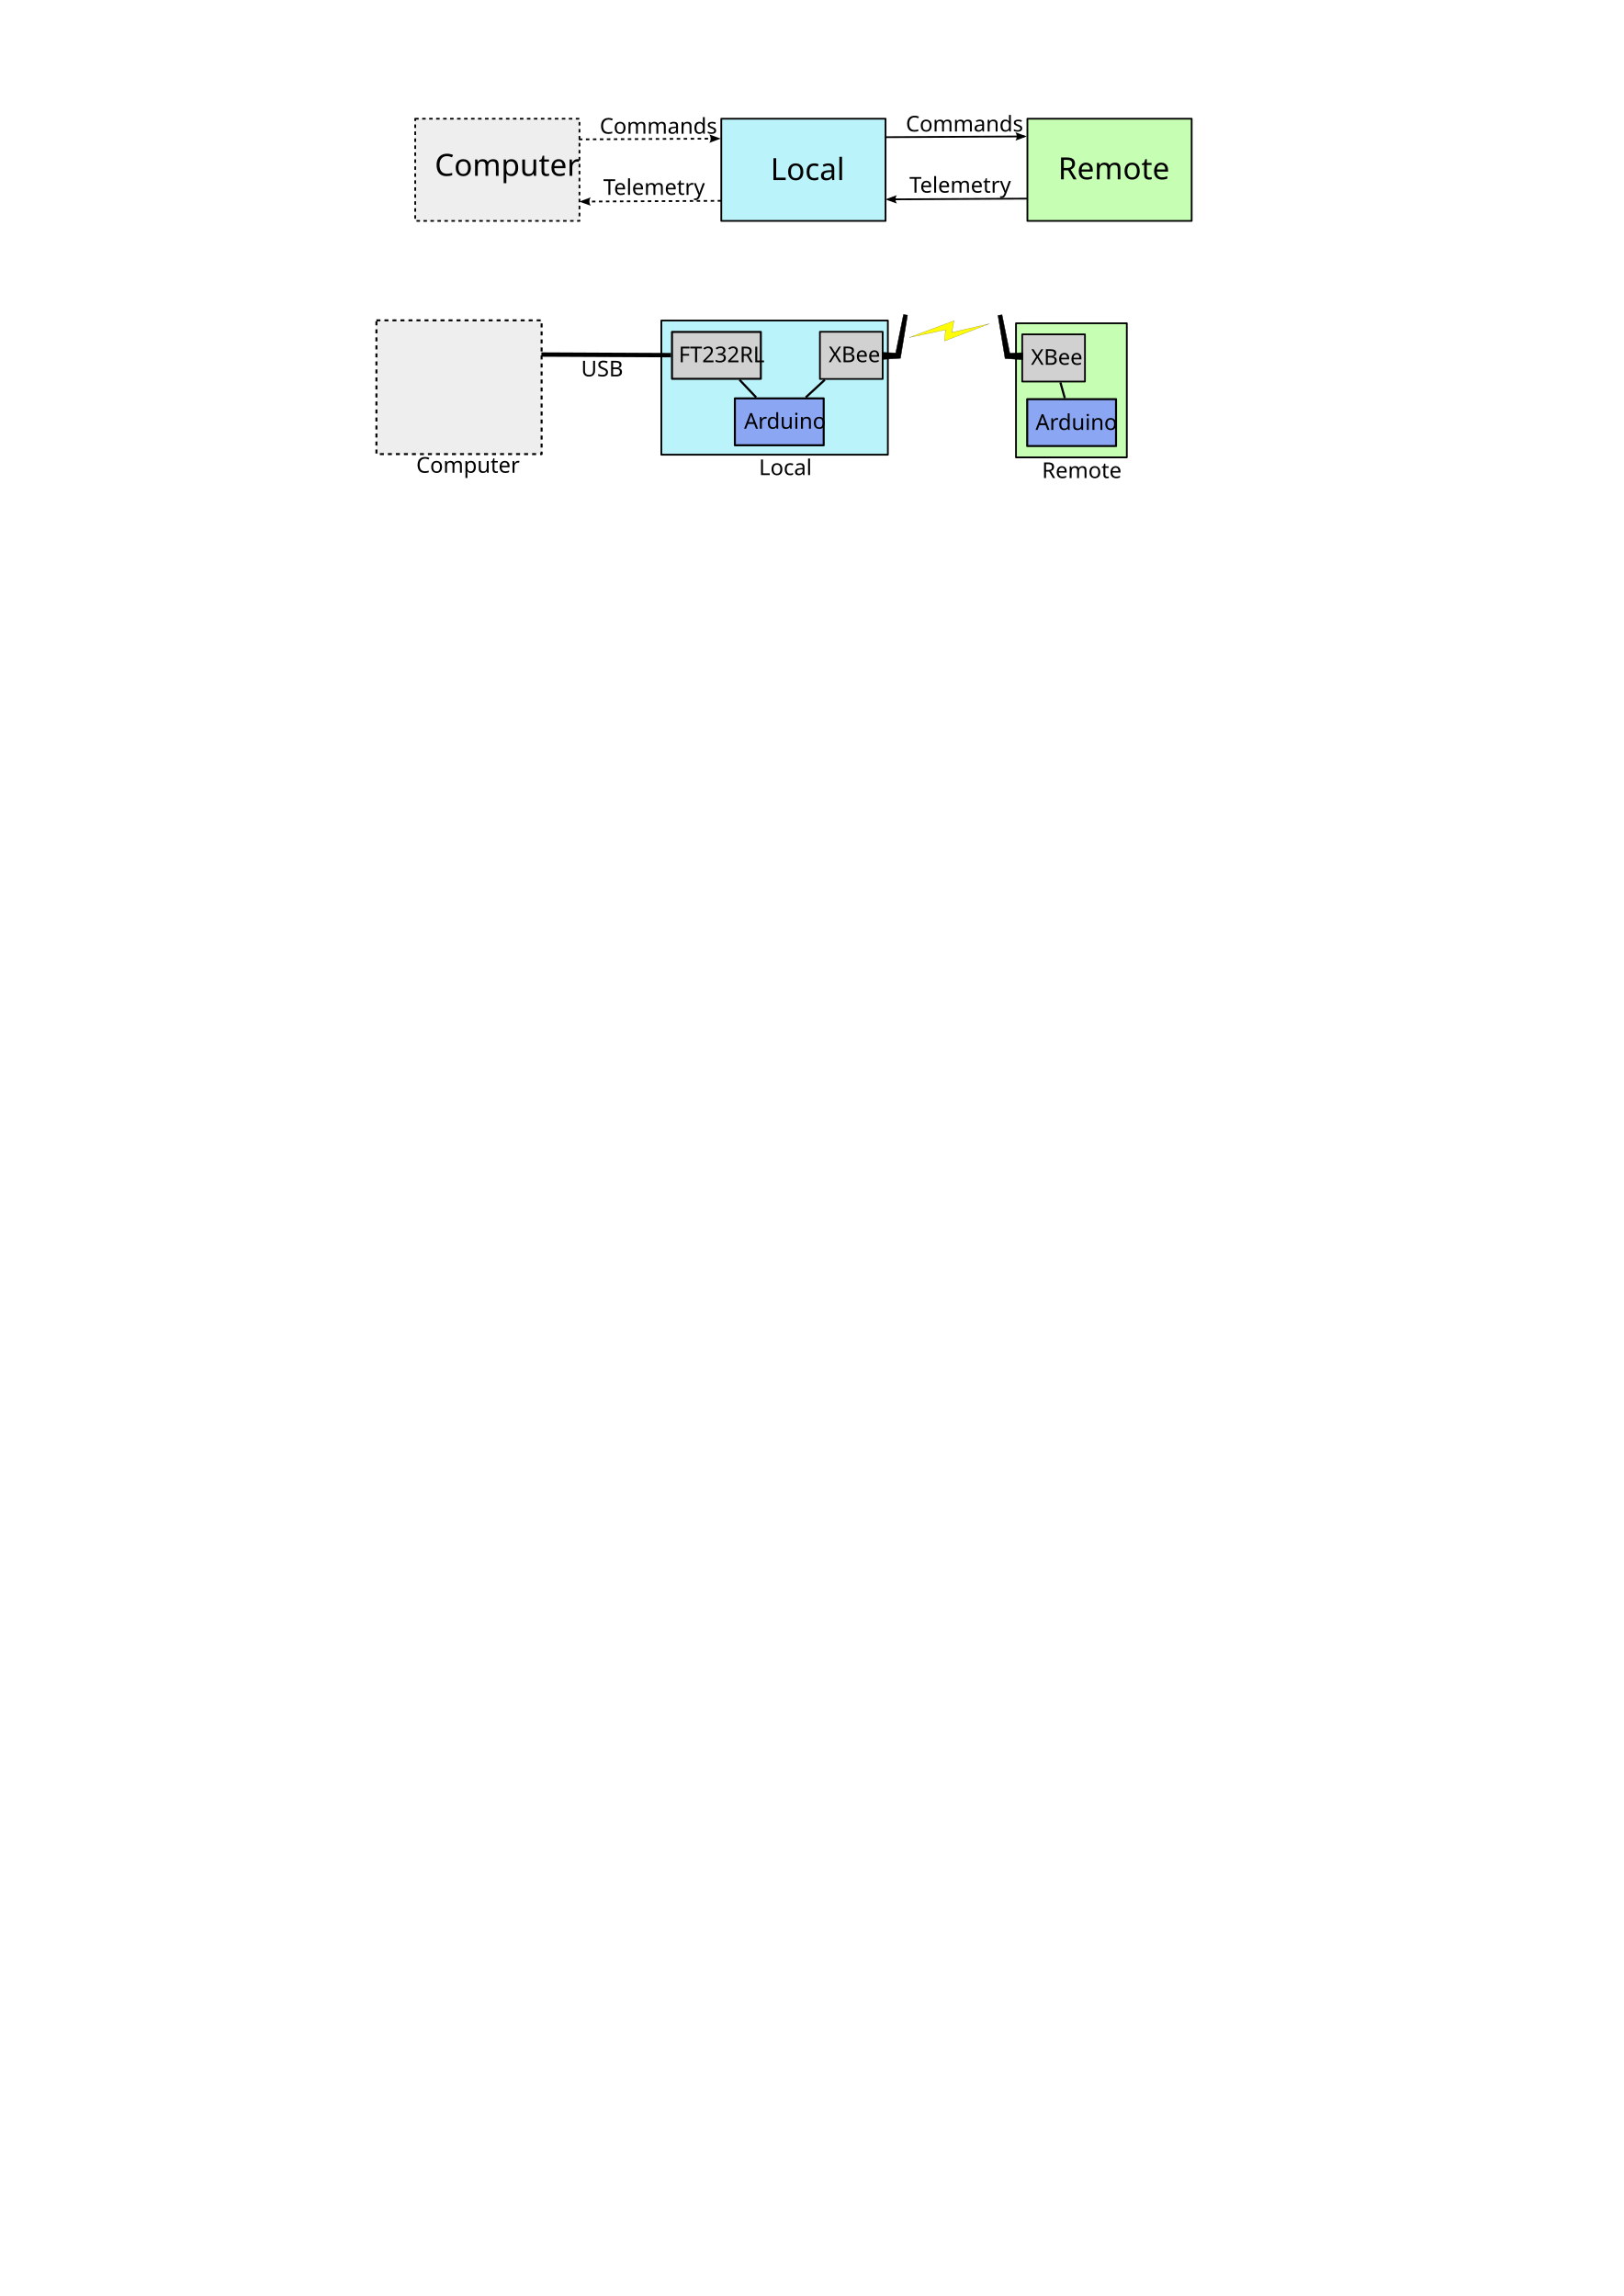
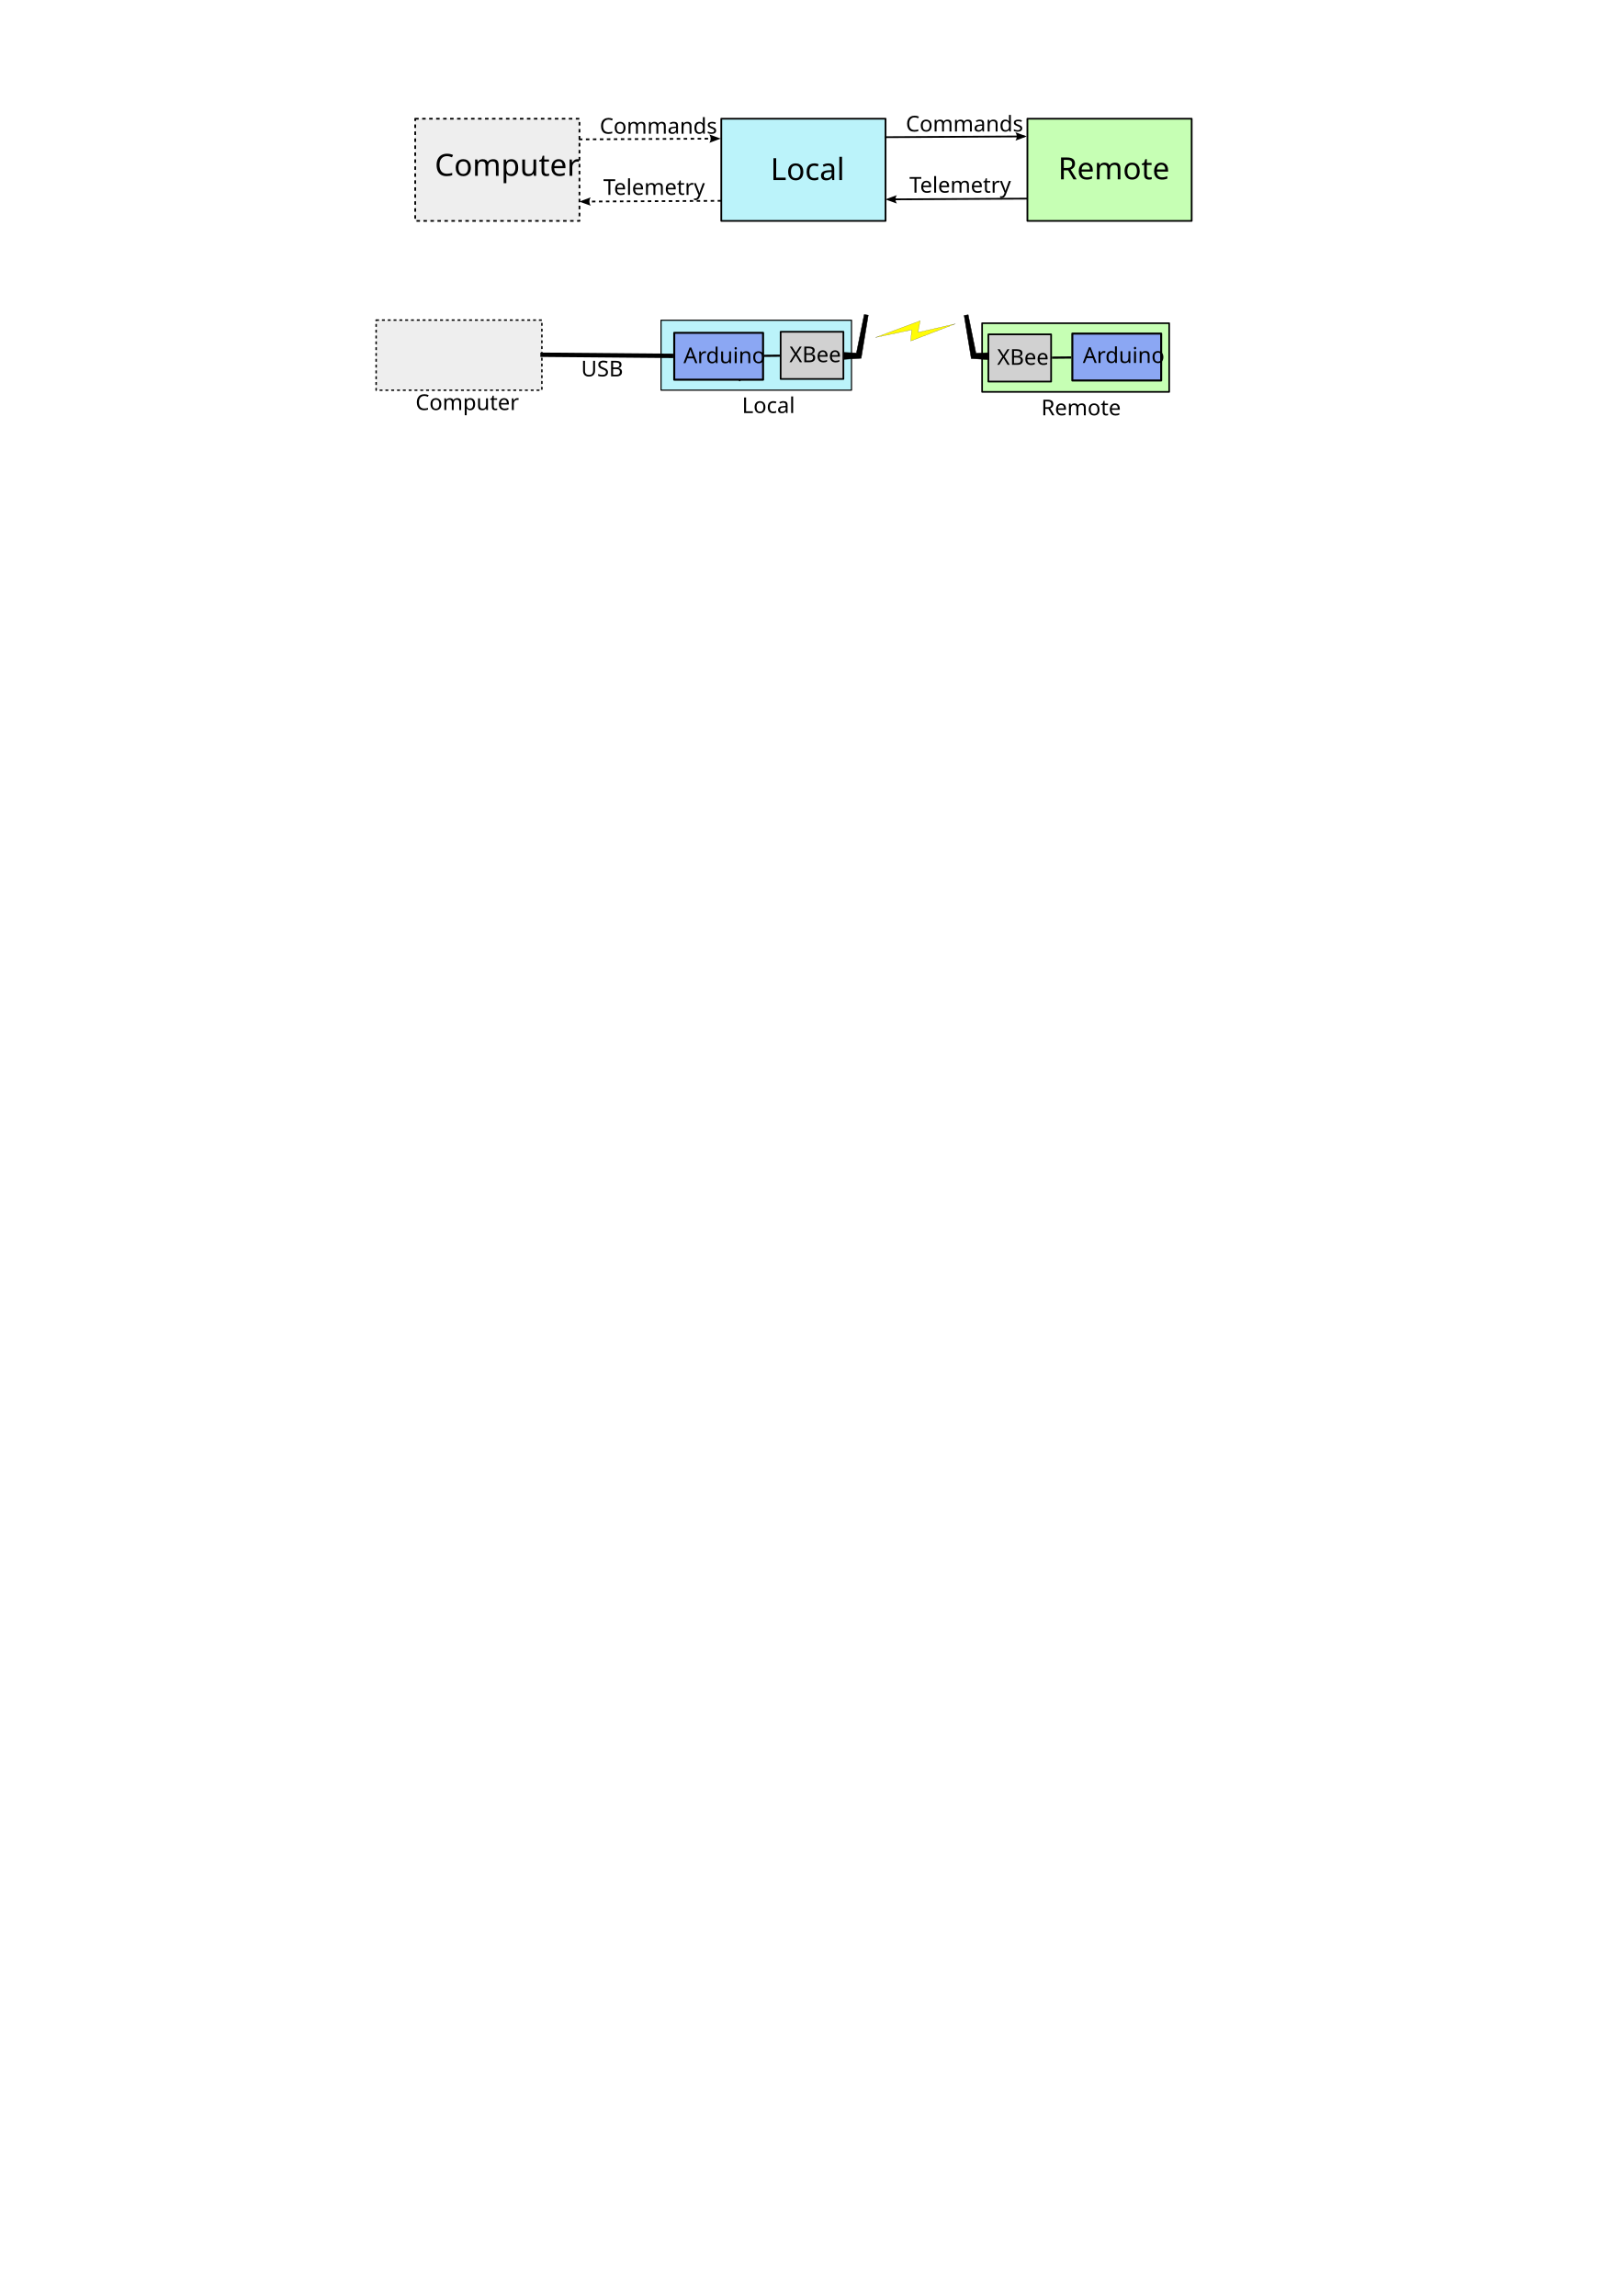
<svg xmlns="http://www.w3.org/2000/svg" width="744.094" height="1052.362" id="svg2">
  <defs id="defs4">
    <marker orient="auto" refY="0.0" refX="0.0" id="Arrow2Mend" style="overflow:visible;">
      <path id="path3197" style="font-size:12.0;fill-rule:evenodd;stroke-width:0.625;stroke-linejoin:round;" d="M 8.719,4.034 L -2.207,0.016 L 8.719,-4.002 C 6.973,-1.63 6.983,1.616 8.719,4.034 z " transform="scale(0.6) rotate(180) translate(0,0)" />
    </marker>
    <marker orient="auto" refY="0.0" refX="0.0" id="Arrow2Lend" style="overflow:visible;">
      <path id="path3191" style="font-size:12.0;fill-rule:evenodd;stroke-width:0.625;stroke-linejoin:round;" d="M 8.719,4.034 L -2.207,0.016 L 8.719,-4.002 C 6.973,-1.63 6.983,1.616 8.719,4.034 z " transform="scale(1.1) rotate(180) translate(1,0)" />
    </marker>
  </defs>
  <g id="layer1">
    <rect style="opacity:1;fill:none;fill-opacity:1;stroke:none;stroke-width:1;stroke-linejoin:round;stroke-miterlimit:4;stroke-dasharray:none;stroke-opacity:1" id="rect4472" width="16.932" height="10.707" x="469.499" y="57.131" />
    <rect style="opacity:1;fill:none;fill-opacity:1;stroke:none;stroke-width:1;stroke-linejoin:round;stroke-miterlimit:4;stroke-dasharray:none;stroke-opacity:1" id="rect4474" width="15.687" height="10.707" x="470.744" y="85.641" />
    <rect style="opacity:1;fill:#bbf3fa;fill-opacity:1;stroke:#000000;stroke-width:0.8;stroke-linejoin:round;stroke-miterlimit:4;stroke-dasharray:none;stroke-opacity:1" id="rect2383" width="75.277" height="46.839" x="330.544" y="54.408" />
    <text xml:space="preserve" style="font-size:12px;font-style:normal;font-variant:normal;font-weight:bold;font-stretch:normal;text-align:start;line-height:100%;writing-mode:lr-tb;text-anchor:start;fill:#000000;fill-opacity:1;stroke:none;stroke-width:1px;stroke-linecap:butt;stroke-linejoin:miter;stroke-opacity:1;font-family:Calibri;-inkscape-font-specification:Calibri Bold" x="353.077" y="82.524" id="text3155">
      <tspan id="tspan3157" x="353.077" y="82.524" style="font-size:14px;font-style:normal;font-variant:normal;font-weight:normal;font-stretch:normal;text-align:start;line-height:100%;writing-mode:lr-tb;text-anchor:start;font-family:Calibri;-inkscape-font-specification:Calibri">Local</tspan>
    </text>
    <rect style="opacity:1;fill:#c6ffb4;fill-opacity:1;stroke:#000000;stroke-width:0.8;stroke-linejoin:round;stroke-miterlimit:4;stroke-dasharray:none;stroke-opacity:1" id="rect3159" width="75.277" height="46.839" x="470.829" y="54.408" />
    <text xml:space="preserve" style="font-size:12px;font-style:normal;font-variant:normal;font-weight:bold;font-stretch:normal;text-align:start;line-height:100%;writing-mode:lr-tb;text-anchor:start;fill:#000000;fill-opacity:1;stroke:none;stroke-width:1px;stroke-linecap:butt;stroke-linejoin:miter;stroke-opacity:1;font-family:Calibri;-inkscape-font-specification:Calibri Bold" x="484.888" y="82.185" id="text3161">
      <tspan id="tspan3163" x="484.888" y="82.185" style="font-size:14px;font-style:normal;font-variant:normal;font-weight:normal;font-stretch:normal;text-align:start;line-height:100%;writing-mode:lr-tb;text-anchor:start;font-family:Calibri;-inkscape-font-specification:Calibri">Remote</tspan>
    </text>
    <rect style="opacity:1;fill:none;fill-opacity:1;stroke:none;stroke-width:1;stroke-linejoin:round;stroke-miterlimit:4;stroke-dasharray:none;stroke-opacity:1" id="rect4468" width="17.43" height="10.707" x="388.145" y="57.567" />
    <rect style="opacity:1;fill:none;fill-opacity:1;stroke:none;stroke-width:1;stroke-linejoin:round;stroke-miterlimit:4;stroke-dasharray:none;stroke-opacity:1" id="rect4470" width="16.932" height="10.707" x="389.896" y="86.077" />
    <path style="fill:none;fill-rule:evenodd;stroke:#000000;stroke-width:0.8;stroke-linecap:butt;stroke-linejoin:miter;marker-end:url(#Arrow2Mend);stroke-opacity:1;display:inline;stroke-miterlimit:4;stroke-dasharray:none" d="M 405.575,62.873 L 469.499,62.53" id="path4478" />
    <path style="fill:none;fill-rule:evenodd;stroke:#000000;stroke-width:0.8;stroke-linecap:butt;stroke-linejoin:miter;marker-end:url(#Arrow2Mend);stroke-opacity:1;stroke-miterlimit:4;stroke-dasharray:none" d="M 470.744,91.037 L 406.828,91.384" id="path5001" />
    <text xml:space="preserve" style="font-size:10px;font-style:normal;font-variant:normal;font-weight:normal;font-stretch:normal;text-align:start;line-height:100%;writing-mode:lr-tb;text-anchor:start;fill:#000000;fill-opacity:1;stroke:none;stroke-width:1px;stroke-linecap:butt;stroke-linejoin:miter;stroke-opacity:1;font-family:Calibri;-inkscape-font-specification:Calibri" x="415.098" y="60.271" id="text6063">
      <tspan id="tspan6067" x="415.098" y="60.271">Commands</tspan>
    </text>
    <text xml:space="preserve" style="font-size:10px;font-style:normal;font-variant:normal;font-weight:normal;font-stretch:normal;text-align:start;line-height:100%;writing-mode:lr-tb;text-anchor:start;fill:#000000;fill-opacity:1;stroke:none;stroke-width:1px;stroke-linecap:butt;stroke-linejoin:miter;stroke-opacity:1;font-family:Calibri;-inkscape-font-specification:Calibri" x="416.752" y="88.301" id="text6069">
      <tspan id="tspan6071" x="416.752" y="88.301">Telemetry</tspan>
    </text>
    <rect style="opacity:1;fill:none;fill-opacity:1;stroke:none;stroke-width:1;stroke-linejoin:round;stroke-miterlimit:4;stroke-dasharray:none;stroke-opacity:1" id="rect6093" width="16.932" height="10.707" x="329.229" y="58.14" />
    <rect style="opacity:1;fill:none;fill-opacity:1;stroke:none;stroke-width:1;stroke-linejoin:round;stroke-miterlimit:4;stroke-dasharray:none;stroke-opacity:1" id="rect6095" width="15.687" height="10.707" x="330.474" y="86.65" />
    <rect style="opacity:1;fill:#eeeeee;fill-opacity:1;stroke:#000000;stroke-width:0.8;stroke-linejoin:round;stroke-miterlimit:4;stroke-dasharray:1.6,1.6;stroke-opacity:1;stroke-dashoffset:0" id="rect6097" width="75.277" height="46.839" x="190.274" y="54.408" />
    <text xml:space="preserve" style="font-size:14px;font-style:normal;font-variant:normal;font-weight:normal;font-stretch:normal;text-align:start;line-height:100%;writing-mode:lr-tb;text-anchor:start;fill:#000000;fill-opacity:1;stroke:none;stroke-width:1px;stroke-linecap:butt;stroke-linejoin:miter;stroke-opacity:1;font-family:Calibri;-inkscape-font-specification:Calibri" x="199.22" y="80.599" id="text6099">
      <tspan id="tspan6119" x="199.22" y="80.599">Computer</tspan>
    </text>
    <rect style="opacity:1;fill:none;fill-opacity:1;stroke:none;stroke-width:1;stroke-linejoin:round;stroke-miterlimit:4;stroke-dasharray:none;stroke-opacity:1" id="rect6103" width="17.43" height="10.707" x="247.875" y="58.575" />
    <rect style="opacity:1;fill:none;fill-opacity:1;stroke:none;stroke-width:1;stroke-linejoin:round;stroke-miterlimit:4;stroke-dasharray:none;stroke-opacity:1" id="rect6105" width="16.932" height="10.707" x="249.626" y="87.086" />
    <path style="fill:none;fill-rule:evenodd;stroke:#000000;stroke-width:0.8;stroke-linecap:butt;stroke-linejoin:miter;marker-end:url(#Arrow2Mend);stroke-opacity:1;display:inline;stroke-miterlimit:4;stroke-dasharray:1.6,1.6;stroke-dashoffset:0" d="M 265.305,63.882 L 329.229,63.539" id="path6107" />
    <path style="fill:none;fill-rule:evenodd;stroke:#000000;stroke-width:0.8;stroke-linecap:butt;stroke-linejoin:miter;marker-end:url(#Arrow2Mend);stroke-opacity:1;stroke-miterlimit:4;stroke-dasharray:1.6,1.6;stroke-dashoffset:0" d="M 330.474,92.046 L 266.558,92.393" id="path6109" />
    <text xml:space="preserve" style="font-size:10px;font-style:normal;font-variant:normal;font-weight:normal;font-stretch:normal;text-align:start;line-height:100%;writing-mode:lr-tb;text-anchor:start;fill:#000000;fill-opacity:1;stroke:none;stroke-width:1px;stroke-linecap:butt;stroke-linejoin:miter;stroke-opacity:1;font-family:Calibri;-inkscape-font-specification:Calibri" x="274.827" y="61.28" id="text6111">
      <tspan id="tspan6113" x="274.827" y="61.28">Commands</tspan>
    </text>
    <text xml:space="preserve" style="font-size:10px;font-style:normal;font-variant:normal;font-weight:normal;font-stretch:normal;text-align:start;line-height:100%;writing-mode:lr-tb;text-anchor:start;fill:#000000;fill-opacity:1;stroke:none;stroke-width:1px;stroke-linecap:butt;stroke-linejoin:miter;stroke-opacity:1;font-family:Calibri;-inkscape-font-specification:Calibri" x="276.482" y="89.31" id="text6115">
      <tspan id="tspan6117" x="276.482" y="89.31">Telemetry</tspan>
    </text>
-     <rect style="opacity:1;fill:none;fill-opacity:1;stroke:none;stroke-width:1;stroke-linejoin:round;stroke-miterlimit:4;stroke-dasharray:none;stroke-opacity:1" id="rect6147" width="16.932" height="10.707" x="470.703" y="170.479" />
+     <rect style="opacity:1;fill:none;fill-opacity:1;stroke:none;stroke-width:1;stroke-linejoin:round;stroke-miterlimit:4;stroke-dasharray:none;stroke-opacity:1" id="rect6147" width="16.932" height="10.707" x="455.194" y="170.479" />
    <rect style="opacity:1;fill:none;fill-opacity:1;stroke:none;stroke-width:1;stroke-linejoin:round;stroke-miterlimit:4;stroke-dasharray:none;stroke-opacity:1" id="rect6149" width="15.687" height="10.707" x="471.948" y="198.989" />
-     <rect style="opacity:1;fill:#bbf3fa;fill-opacity:1;stroke:#000000;stroke-width:0.8;stroke-linejoin:round;stroke-miterlimit:4;stroke-dasharray:none;stroke-opacity:1" id="rect6151" width="103.812" height="61.502" x="303.075" y="146.908" />
-     <text xml:space="preserve" style="font-size:10px;font-style:normal;font-variant:normal;font-weight:normal;font-stretch:normal;text-align:start;line-height:100%;writing-mode:lr-tb;text-anchor:start;fill:#000000;fill-opacity:1;stroke:none;stroke-width:1px;stroke-linecap:butt;stroke-linejoin:miter;stroke-opacity:1;font-family:Calibri;-inkscape-font-specification:Calibri" x="347.783" y="217.746" id="text6153">
-       <tspan id="tspan6155" x="347.783" y="217.746" style="font-size:10px;font-style:normal;font-variant:normal;font-weight:normal;font-stretch:normal;text-align:start;line-height:100%;writing-mode:lr-tb;text-anchor:start;font-family:Calibri;-inkscape-font-specification:Calibri">Local</tspan>
+     <rect style="opacity:1;fill:#bbf3fa;fill-opacity:1;stroke:#000000;stroke-width:0.53;stroke-linejoin:round;stroke-miterlimit:4;stroke-dasharray:none;stroke-opacity:1" id="rect6151" width="87.282" height="32.047" x="302.939" y="146.772" />
+     <text xml:space="preserve" style="font-size:10px;font-style:normal;font-variant:normal;font-weight:normal;font-stretch:normal;text-align:start;line-height:100%;writing-mode:lr-tb;text-anchor:start;fill:#000000;fill-opacity:1;stroke:none;stroke-width:1px;stroke-linecap:butt;stroke-linejoin:miter;stroke-opacity:1;font-family:Calibri;-inkscape-font-specification:Calibri" x="340.028" y="189.313" id="text6153">
+       <tspan id="tspan6155" x="340.028" y="189.313" style="font-size:10px;font-style:normal;font-variant:normal;font-weight:normal;font-stretch:normal;text-align:start;line-height:100%;writing-mode:lr-tb;text-anchor:start;font-family:Calibri;-inkscape-font-specification:Calibri">Local</tspan>
    </text>
-     <rect style="opacity:1;fill:#c6ffb4;fill-opacity:1;stroke:#000000;stroke-width:0.8;stroke-linejoin:round;stroke-miterlimit:4;stroke-dasharray:none;stroke-opacity:1" id="rect6157" width="50.781" height="61.47" x="465.606" y="148.169" />
-     <rect style="opacity:1;fill:#eeeeee;fill-opacity:1;stroke:#000000;stroke-width:0.918;stroke-linejoin:round;stroke-miterlimit:4;stroke-dasharray:1.836, 1.836;stroke-dashoffset:0;stroke-opacity:1" id="rect6183" width="75.708" height="61.305" x="172.498" y="146.828" />
-     <rect style="opacity:1;fill:#d1d1d1;fill-opacity:1;stroke:#000000;stroke-width:0.774;stroke-linejoin:round;stroke-miterlimit:4;stroke-dasharray:none;stroke-dashoffset:0;stroke-opacity:1" id="rect6205" width="28.758" height="21.63" x="375.746" y="152.066" />
-     <path style="fill:#000000;fill-opacity:1;fill-rule:evenodd;stroke:#000000;stroke-width:0.2;stroke-linecap:butt;stroke-linejoin:miter;stroke-miterlimit:4;stroke-dasharray:none;stroke-opacity:1" d="M 404.49,161.529 L 410.483,161.787 L 414.06,144.159 L 415.891,144.463 L 412.639,164.203 L 404.492,164.72 L 404.49,161.529 z" id="path6207" />
-     <text xml:space="preserve" style="font-size:10px;font-style:normal;font-variant:normal;font-weight:normal;font-stretch:normal;text-align:start;line-height:100%;writing-mode:lr-tb;text-anchor:start;fill:#000000;fill-opacity:1;stroke:none;stroke-width:1px;stroke-linecap:butt;stroke-linejoin:miter;stroke-opacity:1;font-family:Calibri;-inkscape-font-specification:Calibri" x="379.76" y="166.008" id="text6209">
-       <tspan id="tspan6211" x="379.76" y="166.008" style="font-size:10px;font-style:normal;font-variant:normal;font-weight:normal;font-stretch:normal;text-align:start;line-height:100%;writing-mode:lr-tb;text-anchor:start;font-family:Calibri;-inkscape-font-specification:Calibri">XBee</tspan>
+     <rect style="opacity:1;fill:#c6ffb4;fill-opacity:1;stroke:#000000;stroke-width:0.744;stroke-linejoin:round;stroke-miterlimit:4;stroke-dasharray:none;stroke-opacity:1" id="rect6157" width="85.732" height="31.478" x="450.069" y="148.141" />
+     <rect style="opacity:1;fill:#eeeeee;fill-opacity:1;stroke:#000000;stroke-width:0.666;stroke-linejoin:round;stroke-miterlimit:4;stroke-dasharray:1.332, 1.332;stroke-dashoffset:0;stroke-opacity:1" id="rect6183" width="75.96" height="32.155" x="172.372" y="146.702" />
+     <rect style="opacity:1;fill:#d1d1d1;fill-opacity:1;stroke:#000000;stroke-width:0.774;stroke-linejoin:round;stroke-miterlimit:4;stroke-dasharray:none;stroke-dashoffset:0;stroke-opacity:1" id="rect6205" width="28.758" height="21.63" x="357.746" y="152.066" />
+     <path style="fill:#000000;fill-opacity:1;fill-rule:evenodd;stroke:#000000;stroke-width:0.2;stroke-linecap:butt;stroke-linejoin:miter;stroke-miterlimit:4;stroke-dasharray:none;stroke-opacity:1" d="M 386.49,161.529 L 392.483,161.787 L 396.06,144.159 L 397.891,144.463 L 394.639,164.203 L 386.492,164.72 L 386.49,161.529 z" id="path6207" />
+     <text xml:space="preserve" style="font-size:10px;font-style:normal;font-variant:normal;font-weight:normal;font-stretch:normal;text-align:start;line-height:100%;writing-mode:lr-tb;text-anchor:start;fill:#000000;fill-opacity:1;stroke:none;stroke-width:1px;stroke-linecap:butt;stroke-linejoin:miter;stroke-opacity:1;font-family:Calibri;-inkscape-font-specification:Calibri" x="361.76" y="166.008" id="text6209">
+       <tspan id="tspan6211" x="361.76" y="166.008" style="font-size:10px;font-style:normal;font-variant:normal;font-weight:normal;font-stretch:normal;text-align:start;line-height:100%;writing-mode:lr-tb;text-anchor:start;font-family:Calibri;-inkscape-font-specification:Calibri">XBee</tspan>
    </text>
-     <rect style="opacity:1;fill:#d1d1d1;fill-opacity:1;stroke:#000000;stroke-width:0.917;stroke-linejoin:round;stroke-miterlimit:4;stroke-dasharray:none;stroke-dashoffset:0;stroke-opacity:1" id="rect6213" width="40.708" height="21.486" x="307.958" y="152.138" />
-     <text xml:space="preserve" style="font-size:10px;font-style:normal;font-variant:normal;font-weight:normal;font-stretch:normal;text-align:start;line-height:100%;writing-mode:lr-tb;text-anchor:start;fill:#000000;fill-opacity:1;stroke:none;stroke-width:1px;stroke-linecap:butt;stroke-linejoin:miter;stroke-opacity:1;font-family:Calibri;-inkscape-font-specification:Calibri" x="311.02" y="166.04" id="text6215">
-       <tspan id="tspan6217" x="311.02" y="166.04" style="font-size:10px;font-style:normal;font-variant:normal;font-weight:normal;font-stretch:normal;text-align:start;line-height:100%;writing-mode:lr-tb;text-anchor:start;font-family:Calibri;-inkscape-font-specification:Calibri">FT232RL</tspan>
+     <rect style="opacity:1;fill:#8ba7f3;fill-opacity:1;stroke:#000000;stroke-width:0.917;stroke-linejoin:round;stroke-miterlimit:4;stroke-dasharray:none;stroke-dashoffset:0;stroke-opacity:1" id="rect6219" width="40.708" height="21.486" x="308.983" y="152.552" />
+     <text xml:space="preserve" style="font-size:10px;font-style:normal;font-variant:normal;font-weight:normal;font-stretch:normal;text-align:start;line-height:100%;writing-mode:lr-tb;text-anchor:start;fill:#000000;fill-opacity:1;stroke:none;stroke-width:1px;stroke-linecap:butt;stroke-linejoin:miter;stroke-opacity:1;font-family:Calibri;-inkscape-font-specification:Calibri" x="313.214" y="166.454" id="text6221">
+       <tspan id="tspan6223" x="313.214" y="166.454" style="font-size:10px;font-style:normal;font-variant:normal;font-weight:normal;font-stretch:normal;text-align:start;line-height:100%;writing-mode:lr-tb;text-anchor:start;font-family:Calibri;-inkscape-font-specification:Calibri">Arduino</tspan>
    </text>
-     <rect style="opacity:1;fill:#8ba7f3;fill-opacity:1;stroke:#000000;stroke-width:0.917;stroke-linejoin:round;stroke-miterlimit:4;stroke-dasharray:none;stroke-dashoffset:0;stroke-opacity:1" id="rect6219" width="40.708" height="21.486" x="336.77" y="182.601" />
-     <text xml:space="preserve" style="font-size:10px;font-style:normal;font-variant:normal;font-weight:normal;font-stretch:normal;text-align:start;line-height:100%;writing-mode:lr-tb;text-anchor:start;fill:#000000;fill-opacity:1;stroke:none;stroke-width:1px;stroke-linecap:butt;stroke-linejoin:miter;stroke-opacity:1;font-family:Calibri;-inkscape-font-specification:Calibri" x="341" y="196.503" id="text6221">
-       <tspan id="tspan6223" x="341" y="196.503" style="font-size:10px;font-style:normal;font-variant:normal;font-weight:normal;font-stretch:normal;text-align:start;line-height:100%;writing-mode:lr-tb;text-anchor:start;font-family:Calibri;-inkscape-font-specification:Calibri">Arduino</tspan>
+     <path style="fill:none;fill-rule:evenodd;stroke:#000000;stroke-width:1px;stroke-linecap:butt;stroke-linejoin:miter;stroke-opacity:1" d="M 339.274,174.497 L 338.907,174.082" id="path6225" />
+     <path style="fill:none;fill-rule:evenodd;stroke:#000000;stroke-width:1px;stroke-linecap:butt;stroke-linejoin:miter;stroke-opacity:1" d="M 350.15,163.094 L 357.359,163.024" id="path6227" />
+     <rect style="opacity:1;fill:#d1d1d1;fill-opacity:1;stroke:#000000;stroke-width:0.774;stroke-linejoin:round;stroke-miterlimit:4;stroke-dasharray:none;stroke-dashoffset:0;stroke-opacity:1" id="rect6229" width="28.758" height="21.63" x="452.94" y="153.259" />
+     <path style="fill:#000000;fill-opacity:1;fill-rule:evenodd;stroke:#000000;stroke-width:0.2;stroke-linecap:butt;stroke-linejoin:miter;stroke-miterlimit:4;stroke-dasharray:none;stroke-opacity:1" d="M 453.246,161.655 L 447.254,161.912 L 443.676,144.284 L 441.846,144.589 L 445.098,164.329 L 453.244,164.846 L 453.246,161.655 z" id="path6231" />
+     <text xml:space="preserve" style="font-size:10px;font-style:normal;font-variant:normal;font-weight:normal;font-stretch:normal;text-align:start;line-height:100%;writing-mode:lr-tb;text-anchor:start;fill:#000000;fill-opacity:1;stroke:none;stroke-width:1px;stroke-linecap:butt;stroke-linejoin:miter;stroke-opacity:1;font-family:Calibri;-inkscape-font-specification:Calibri" x="456.954" y="167.201" id="text6233">
+       <tspan id="tspan6235" x="456.954" y="167.201" style="font-size:10px;font-style:normal;font-variant:normal;font-weight:normal;font-stretch:normal;text-align:start;line-height:100%;writing-mode:lr-tb;text-anchor:start;font-family:Calibri;-inkscape-font-specification:Calibri">XBee</tspan>
    </text>
-     <path style="fill:none;fill-rule:evenodd;stroke:#000000;stroke-width:1px;stroke-linecap:butt;stroke-linejoin:miter;stroke-opacity:1" d="M 346.53,182.142 L 338.907,174.082" id="path6225" />
-     <path style="fill:none;fill-rule:evenodd;stroke:#000000;stroke-width:1px;stroke-linecap:butt;stroke-linejoin:miter;stroke-opacity:1" d="M 369.259,182.142 L 377.99,174.082" id="path6227" />
-     <rect style="opacity:1;fill:#d1d1d1;fill-opacity:1;stroke:#000000;stroke-width:0.774;stroke-linejoin:round;stroke-miterlimit:4;stroke-dasharray:none;stroke-dashoffset:0;stroke-opacity:1" id="rect6229" width="28.758" height="21.63" x="468.449" y="153.259" />
-     <path style="fill:#000000;fill-opacity:1;fill-rule:evenodd;stroke:#000000;stroke-width:0.2;stroke-linecap:butt;stroke-linejoin:miter;stroke-miterlimit:4;stroke-dasharray:none;stroke-opacity:1" d="M 468.755,161.655 L 462.763,161.912 L 459.185,144.284 L 457.355,144.589 L 460.607,164.329 L 468.753,164.846 L 468.755,161.655 z" id="path6231" />
-     <text xml:space="preserve" style="font-size:10px;font-style:normal;font-variant:normal;font-weight:normal;font-stretch:normal;text-align:start;line-height:100%;writing-mode:lr-tb;text-anchor:start;fill:#000000;fill-opacity:1;stroke:none;stroke-width:1px;stroke-linecap:butt;stroke-linejoin:miter;stroke-opacity:1;font-family:Calibri;-inkscape-font-specification:Calibri" x="472.463" y="167.201" id="text6233">
-       <tspan id="tspan6235" x="472.463" y="167.201" style="font-size:10px;font-style:normal;font-variant:normal;font-weight:normal;font-stretch:normal;text-align:start;line-height:100%;writing-mode:lr-tb;text-anchor:start;font-family:Calibri;-inkscape-font-specification:Calibri">XBee</tspan>
+     <text xml:space="preserve" style="font-size:10px;font-style:normal;font-variant:normal;font-weight:normal;font-stretch:normal;text-align:start;line-height:100%;writing-mode:lr-tb;text-anchor:start;fill:#000000;fill-opacity:1;stroke:none;stroke-width:1px;stroke-linecap:butt;stroke-linejoin:miter;stroke-opacity:1;font-family:Calibri;-inkscape-font-specification:Calibri" x="477.167" y="190.351" id="text6237">
+       <tspan id="tspan6239" x="477.167" y="190.351" style="font-size:10px;font-style:normal;font-variant:normal;font-weight:normal;font-stretch:normal;text-align:start;line-height:100%;writing-mode:lr-tb;text-anchor:start;font-family:Calibri;-inkscape-font-specification:Calibri">Remote</tspan>
    </text>
-     <text xml:space="preserve" style="font-size:10px;font-style:normal;font-variant:normal;font-weight:normal;font-stretch:normal;text-align:start;line-height:100%;writing-mode:lr-tb;text-anchor:start;fill:#000000;fill-opacity:1;stroke:none;stroke-width:1px;stroke-linecap:butt;stroke-linejoin:miter;stroke-opacity:1;font-family:Calibri;-inkscape-font-specification:Calibri" x="477.491" y="219.107" id="text6237">
-       <tspan id="tspan6239" x="477.491" y="219.107" style="font-size:10px;font-style:normal;font-variant:normal;font-weight:normal;font-stretch:normal;text-align:start;line-height:100%;writing-mode:lr-tb;text-anchor:start;font-family:Calibri;-inkscape-font-specification:Calibri">Remote</tspan>
+     <rect style="opacity:1;fill:#8ba7f3;fill-opacity:1;stroke:#000000;stroke-width:0.917;stroke-linejoin:round;stroke-miterlimit:4;stroke-dasharray:none;stroke-dashoffset:0;stroke-opacity:1" id="rect6241" width="40.708" height="21.486" x="491.417" y="152.908" />
+     <text xml:space="preserve" style="font-size:10px;font-style:normal;font-variant:normal;font-weight:normal;font-stretch:normal;text-align:start;line-height:100%;writing-mode:lr-tb;text-anchor:start;fill:#000000;fill-opacity:1;stroke:none;stroke-width:1px;stroke-linecap:butt;stroke-linejoin:miter;stroke-opacity:1;font-family:Calibri;-inkscape-font-specification:Calibri" x="496.211" y="166.349" id="text6243">
+       <tspan id="tspan6245" x="496.211" y="166.349" style="font-size:10px;font-style:normal;font-variant:normal;font-weight:normal;font-stretch:normal;text-align:start;line-height:100%;writing-mode:lr-tb;text-anchor:start;font-family:Calibri;-inkscape-font-specification:Calibri">Arduino</tspan>
    </text>
-     <rect style="opacity:1;fill:#8ba7f3;fill-opacity:1;stroke:#000000;stroke-width:0.917;stroke-linejoin:round;stroke-miterlimit:4;stroke-dasharray:none;stroke-dashoffset:0;stroke-opacity:1" id="rect6241" width="40.708" height="21.486" x="470.739" y="182.956" />
-     <text xml:space="preserve" style="font-size:10px;font-style:normal;font-variant:normal;font-weight:normal;font-stretch:normal;text-align:start;line-height:100%;writing-mode:lr-tb;text-anchor:start;fill:#000000;fill-opacity:1;stroke:none;stroke-width:1px;stroke-linecap:butt;stroke-linejoin:miter;stroke-opacity:1;font-family:Calibri;-inkscape-font-specification:Calibri" x="474.563" y="197.044" id="text6243">
-       <tspan id="tspan6245" x="474.563" y="197.044" style="font-size:10px;font-style:normal;font-variant:normal;font-weight:normal;font-stretch:normal;text-align:start;line-height:100%;writing-mode:lr-tb;text-anchor:start;font-family:Calibri;-inkscape-font-specification:Calibri">Arduino</tspan>
+     <text xml:space="preserve" style="font-size:10px;font-style:normal;font-variant:normal;font-weight:normal;font-stretch:normal;text-align:start;line-height:100%;writing-mode:lr-tb;text-anchor:start;fill:#000000;fill-opacity:1;stroke:none;stroke-width:1px;stroke-linecap:butt;stroke-linejoin:miter;stroke-opacity:1;font-family:Calibri;-inkscape-font-specification:Calibri" x="190.418" y="187.927" id="text6247">
+       <tspan id="tspan6249" x="190.418" y="187.927" style="font-size:10px;font-style:normal;font-variant:normal;font-weight:normal;font-stretch:normal;text-align:start;line-height:100%;writing-mode:lr-tb;text-anchor:start;font-family:Calibri;-inkscape-font-specification:Calibri">Computer</tspan>
    </text>
-     <text xml:space="preserve" style="font-size:10px;font-style:normal;font-variant:normal;font-weight:normal;font-stretch:normal;text-align:start;line-height:100%;writing-mode:lr-tb;text-anchor:start;fill:#000000;fill-opacity:1;stroke:none;stroke-width:1px;stroke-linecap:butt;stroke-linejoin:miter;stroke-opacity:1;font-family:Calibri;-inkscape-font-specification:Calibri" x="190.741" y="216.683" id="text6247">
-       <tspan id="tspan6249" x="190.741" y="216.683" style="font-size:10px;font-style:normal;font-variant:normal;font-weight:normal;font-stretch:normal;text-align:start;line-height:100%;writing-mode:lr-tb;text-anchor:start;font-family:Calibri;-inkscape-font-specification:Calibri">Computer</tspan>
-     </text>
-     <path style="fill:none;fill-rule:evenodd;stroke:#000000;stroke-width:2;stroke-linecap:butt;stroke-linejoin:miter;stroke-miterlimit:4;stroke-dasharray:none;stroke-opacity:1;display:inline" d="M 248.106,162.504 L 307.5,162.783" id="path6251" />
+     <path style="fill:none;fill-rule:evenodd;stroke:#000000;stroke-width:2;stroke-linecap:butt;stroke-linejoin:miter;stroke-miterlimit:4;stroke-dasharray:none;stroke-opacity:1;display:inline" d="M 247.626,162.59 L 308.525,163.116" id="path6251" />
    <rect style="opacity:1;fill:none;fill-opacity:1;stroke:none;stroke-width:1;stroke-linejoin:round;stroke-miterlimit:4;stroke-dasharray:none;stroke-opacity:1" id="rect6253" width="16.932" height="10.707" x="341.544" y="70.609" />
    <rect style="opacity:1;fill:none;fill-opacity:1;stroke:none;stroke-width:1;stroke-linejoin:round;stroke-miterlimit:4;stroke-dasharray:none;stroke-opacity:1" id="rect6255" width="16.932" height="10.707" x="347.947" y="69.897" />
    <rect style="opacity:1;fill:none;fill-opacity:1;stroke:none;stroke-width:0.959;stroke-linejoin:round;stroke-miterlimit:4;stroke-dasharray:none;stroke-dashoffset:0;stroke-opacity:1" id="rect6257" width="44.579" height="21.444" x="203.047" y="151.675" />
    <text xml:space="preserve" style="font-size:10px;font-style:normal;font-variant:normal;font-weight:normal;font-stretch:normal;text-align:start;line-height:100%;writing-mode:lr-tb;text-anchor:start;fill:#000000;fill-opacity:1;stroke:none;stroke-width:1px;stroke-linecap:butt;stroke-linejoin:miter;stroke-opacity:1;font-family:Calibri;-inkscape-font-specification:Calibri" x="266.291" y="172.51" id="text6259">
      <tspan id="tspan6261" x="266.291" y="172.51" style="font-size:10px;font-style:normal;font-variant:normal;font-weight:normal;font-stretch:normal;text-align:start;line-height:100%;writing-mode:lr-tb;text-anchor:start;font-family:Calibri;-inkscape-font-specification:Calibri">USB</tspan>
    </text>
-     <path style="fill:none;fill-rule:evenodd;stroke:#000000;stroke-width:1px;stroke-linecap:butt;stroke-linejoin:miter;stroke-opacity:1" d="M 485.953,175.275 L 487.968,182.498" id="path6263" />
-     <path style="fill:#fffc07;fill-opacity:1;fill-rule:evenodd;stroke:#000000;stroke-width:0.064;stroke-linecap:butt;stroke-linejoin:miter;stroke-miterlimit:4;stroke-dasharray:none;stroke-opacity:1" d="M 416.709,154.679 L 437.214,147.021 L 436.178,152.358 L 453.369,148.413 L 432.864,156.303 L 433.279,151.198 L 416.709,154.679 z" id="path6265" />
+     <path style="fill:none;fill-rule:evenodd;stroke:#000000;stroke-width:1px;stroke-linecap:butt;stroke-linejoin:miter;stroke-opacity:1" d="M 482.085,163.933 L 490.959,163.849" id="path6263" />
+     <path style="fill:#fffc07;fill-opacity:1;fill-rule:evenodd;stroke:#000000;stroke-width:0.064;stroke-linecap:butt;stroke-linejoin:miter;stroke-miterlimit:4;stroke-dasharray:none;stroke-opacity:1" d="M 401.2,154.679 L 421.705,147.021 L 420.669,152.358 L 437.86,148.413 L 417.356,156.303 L 417.77,151.198 L 401.2,154.679 z" id="path6265" />
  </g>
</svg>
